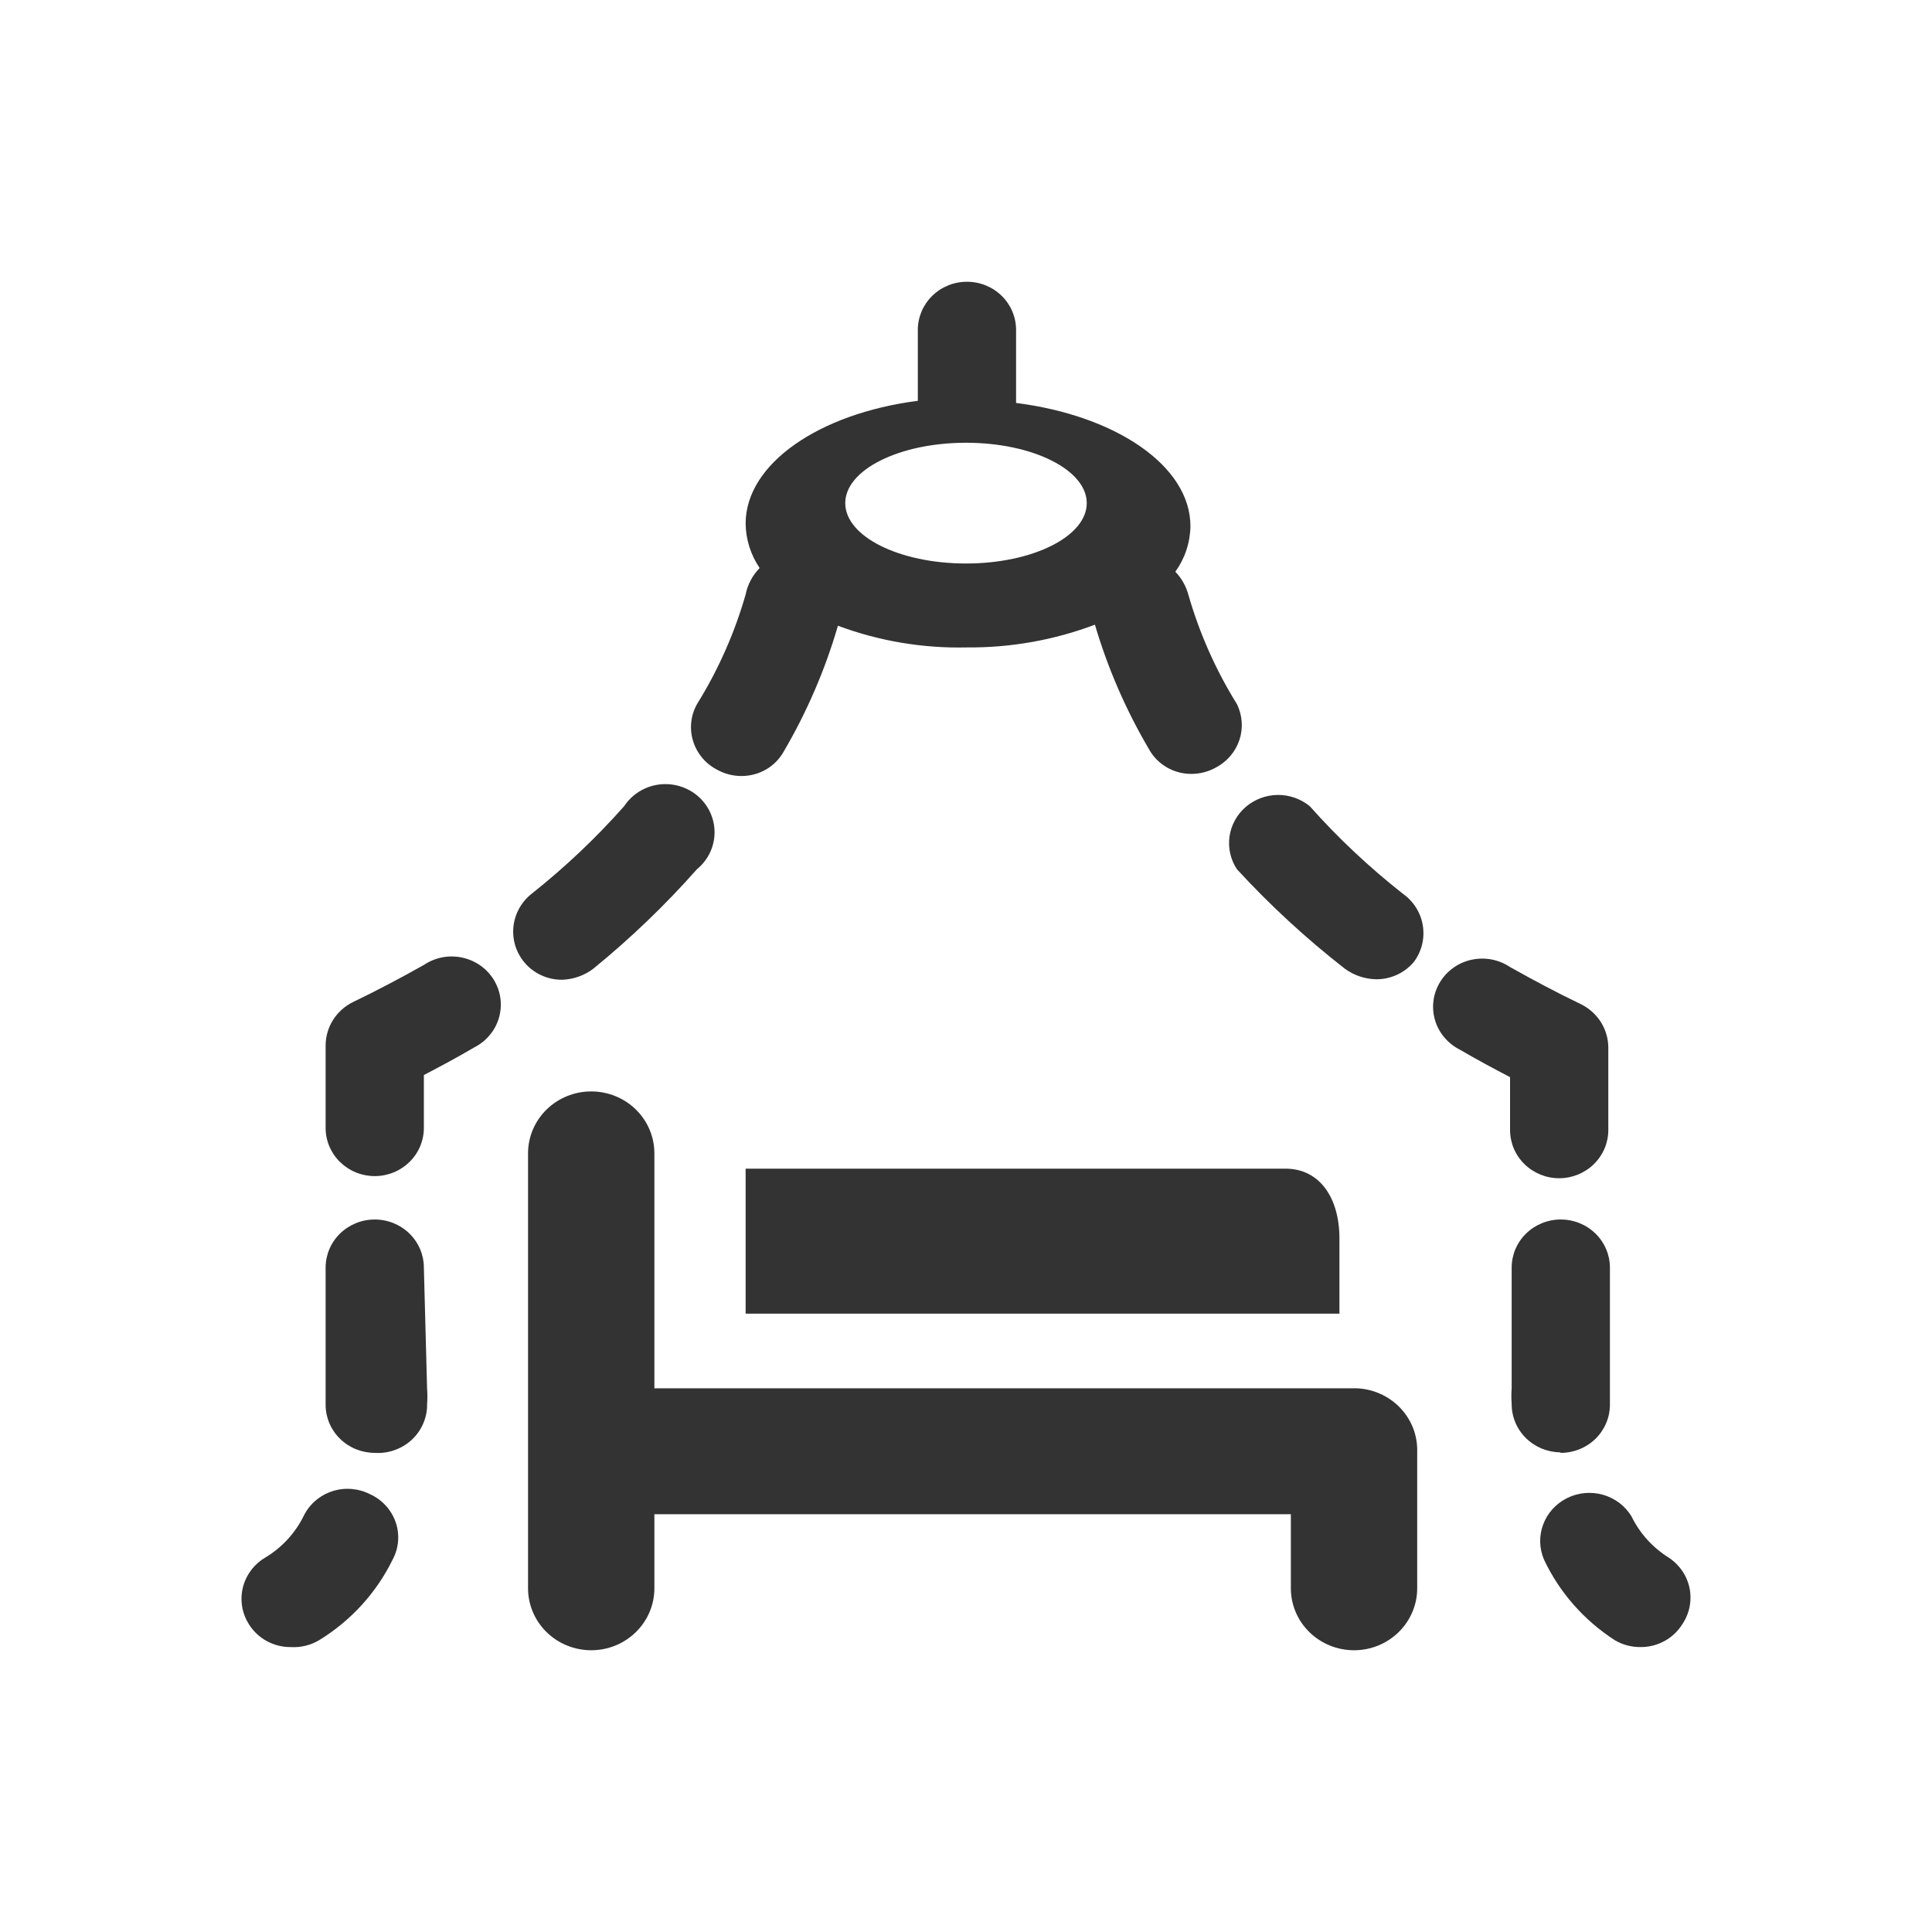
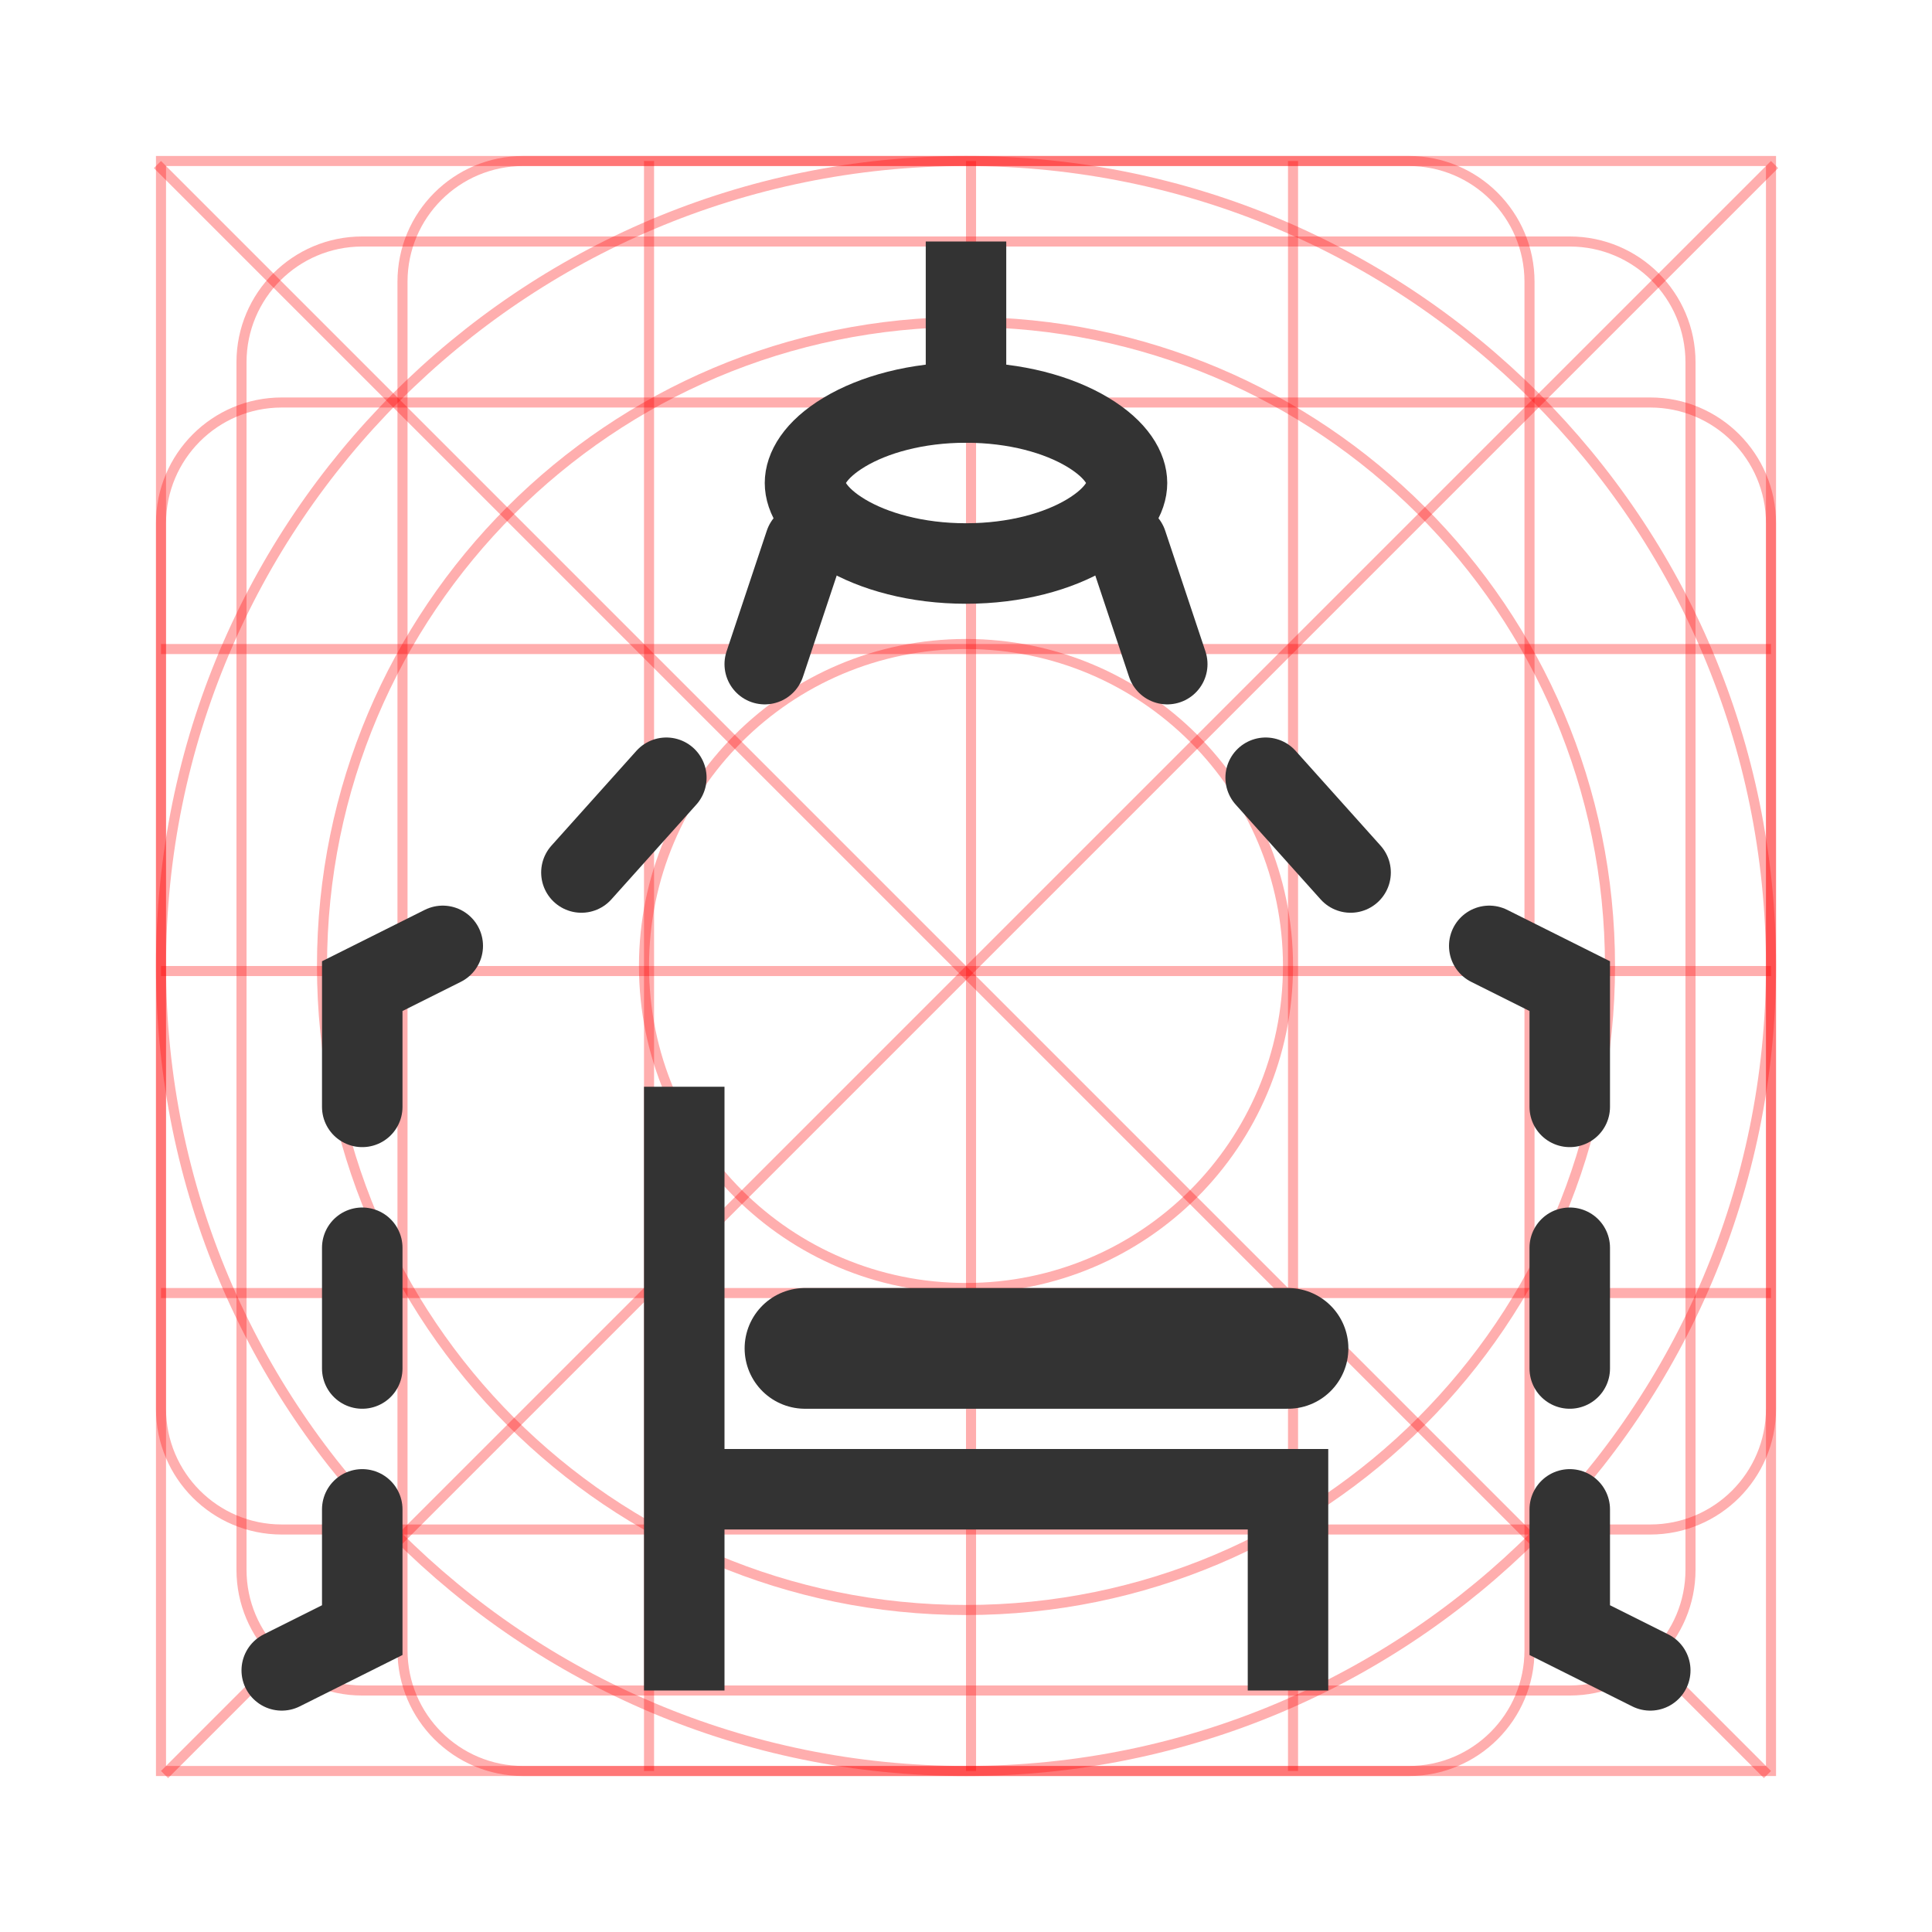
<svg xmlns="http://www.w3.org/2000/svg" width="48" height="48" viewBox="0 0 48 48" fill="none">
-   <path d="M33.587 34.492H16.258V28.654C16.258 28.246 16.093 27.855 15.798 27.566C15.504 27.278 15.105 27.116 14.689 27.116C14.273 27.116 13.873 27.278 13.579 27.566C13.285 27.855 13.119 28.246 13.119 28.654V39.461C13.119 39.869 13.285 40.261 13.579 40.549C13.873 40.838 14.273 41 14.689 41C15.105 41 15.504 40.838 15.798 40.549C16.093 40.261 16.258 39.869 16.258 39.461V37.621H32.071V39.461C32.071 39.869 32.236 40.261 32.531 40.549C32.825 40.838 33.224 41 33.641 41C34.057 41 34.456 40.838 34.75 40.549C35.044 40.261 35.21 39.869 35.21 39.461V36.082C35.217 35.871 35.18 35.661 35.102 35.465C35.023 35.269 34.903 35.09 34.751 34.941C34.599 34.792 34.417 34.675 34.217 34.598C34.016 34.52 33.802 34.484 33.587 34.492Z" fill="#333333" />
-   <path d="M14.742 24.066C15.668 23.311 16.529 22.485 17.317 21.594C17.452 21.483 17.561 21.345 17.636 21.19C17.711 21.034 17.751 20.864 17.753 20.692C17.755 20.52 17.719 20.349 17.648 20.192C17.577 20.034 17.471 19.894 17.34 19.78C17.208 19.666 17.053 19.582 16.884 19.532C16.716 19.482 16.539 19.469 16.365 19.492C16.191 19.516 16.024 19.576 15.876 19.669C15.728 19.762 15.602 19.885 15.507 20.029C14.805 20.822 14.033 21.552 13.2 22.212C12.948 22.415 12.789 22.707 12.756 23.025C12.723 23.342 12.82 23.66 13.026 23.908C13.139 24.044 13.283 24.154 13.445 24.229C13.607 24.304 13.785 24.343 13.964 24.342C14.247 24.332 14.519 24.236 14.742 24.066Z" fill="#333333" />
-   <path fill-rule="evenodd" clip-rule="evenodd" d="M18.417 19.28C18.206 19.279 17.998 19.225 17.814 19.122C17.671 19.048 17.545 18.946 17.443 18.824C17.341 18.701 17.265 18.56 17.219 18.409C17.172 18.257 17.157 18.098 17.174 17.941C17.191 17.783 17.24 17.631 17.318 17.492C17.845 16.643 18.251 15.727 18.525 14.77C18.574 14.523 18.695 14.295 18.873 14.113C18.651 13.785 18.53 13.402 18.525 13.009C18.525 11.523 20.349 10.274 22.803 9.958V8.196C22.803 7.879 22.932 7.575 23.161 7.35C23.39 7.126 23.7 7 24.024 7C24.348 7 24.658 7.126 24.887 7.35C25.116 7.575 25.244 7.879 25.244 8.196V10.011C27.726 10.326 29.576 11.575 29.576 13.074C29.57 13.479 29.439 13.873 29.201 14.205C29.355 14.364 29.465 14.559 29.523 14.77C29.797 15.727 30.203 16.643 30.73 17.492C30.868 17.77 30.89 18.09 30.793 18.384C30.695 18.678 30.485 18.924 30.207 19.07C30.023 19.172 29.815 19.227 29.603 19.227C29.386 19.229 29.173 19.172 28.986 19.063C28.799 18.954 28.646 18.797 28.544 18.61C27.971 17.636 27.521 16.599 27.203 15.52C26.189 15.903 25.11 16.095 24.024 16.085C22.93 16.111 21.841 15.928 20.818 15.546C20.502 16.634 20.051 17.681 19.477 18.662C19.374 18.85 19.222 19.007 19.035 19.116C18.848 19.224 18.635 19.281 18.417 19.28ZM24 14C25.657 14 27 13.328 27 12.5C27 11.672 25.657 11 24 11C22.343 11 21 11.672 21 12.5C21 13.328 22.343 14 24 14Z" fill="#333333" />
-   <path d="M10.531 23.974C9.968 24.289 9.377 24.605 8.774 24.894C8.569 24.994 8.397 25.148 8.276 25.338C8.155 25.529 8.091 25.748 8.09 25.972V28.023C8.09 28.18 8.121 28.336 8.183 28.481C8.244 28.626 8.334 28.758 8.447 28.869C8.561 28.98 8.695 29.069 8.843 29.129C8.991 29.189 9.15 29.22 9.31 29.22C9.471 29.22 9.629 29.189 9.777 29.129C9.925 29.069 10.06 28.98 10.173 28.869C10.287 28.758 10.377 28.626 10.438 28.481C10.499 28.336 10.531 28.18 10.531 28.023V26.709C10.96 26.485 11.376 26.262 11.778 26.025C11.927 25.95 12.058 25.847 12.164 25.72C12.271 25.594 12.349 25.448 12.395 25.291C12.441 25.133 12.454 24.968 12.433 24.806C12.412 24.644 12.356 24.488 12.271 24.347C12.185 24.206 12.071 24.084 11.936 23.989C11.8 23.893 11.646 23.826 11.483 23.791C11.32 23.756 11.152 23.754 10.988 23.785C10.824 23.817 10.668 23.881 10.531 23.974Z" fill="#333333" />
-   <path d="M10.531 31.494C10.531 31.177 10.402 30.872 10.173 30.648C9.944 30.424 9.634 30.298 9.31 30.298C8.987 30.298 8.676 30.424 8.447 30.648C8.218 30.872 8.09 31.177 8.09 31.494V34.636C8.09 34.636 8.09 34.755 8.09 34.913C8.093 35.228 8.223 35.529 8.452 35.75C8.68 35.972 8.989 36.096 9.31 36.096C9.478 36.107 9.647 36.084 9.805 36.027C9.964 35.971 10.109 35.884 10.231 35.77C10.353 35.657 10.45 35.519 10.515 35.367C10.581 35.215 10.614 35.051 10.611 34.886C10.621 34.759 10.621 34.632 10.611 34.505L10.531 31.494Z" fill="#333333" />
-   <path d="M9.19 37.121C9.047 37.049 8.892 37.006 8.732 36.993C8.572 36.98 8.411 36.999 8.259 37.048C8.107 37.097 7.966 37.175 7.845 37.278C7.723 37.381 7.624 37.507 7.553 37.647C7.342 38.082 7.007 38.448 6.588 38.699C6.449 38.781 6.329 38.89 6.234 39.018C6.139 39.146 6.071 39.291 6.033 39.445C5.996 39.599 5.99 39.759 6.016 39.916C6.042 40.072 6.1 40.221 6.185 40.356C6.293 40.529 6.445 40.672 6.626 40.771C6.807 40.87 7.011 40.922 7.218 40.921C7.467 40.937 7.715 40.877 7.929 40.75C8.717 40.267 9.35 39.574 9.753 38.752C9.83 38.609 9.877 38.453 9.89 38.292C9.903 38.132 9.883 37.97 9.83 37.818C9.777 37.665 9.693 37.525 9.583 37.405C9.473 37.285 9.339 37.189 9.19 37.121Z" fill="#333333" />
-   <path d="M34.848 22.2C34.015 21.545 33.243 20.819 32.541 20.03C32.317 19.846 32.033 19.747 31.741 19.75C31.449 19.754 31.168 19.86 30.949 20.049C30.73 20.238 30.587 20.499 30.547 20.782C30.507 21.066 30.572 21.354 30.73 21.595C31.553 22.49 32.45 23.317 33.412 24.067C33.637 24.232 33.909 24.324 34.19 24.33C34.37 24.331 34.547 24.292 34.71 24.217C34.872 24.142 35.016 24.032 35.129 23.896C35.225 23.767 35.294 23.62 35.332 23.465C35.369 23.309 35.375 23.148 35.349 22.99C35.323 22.833 35.265 22.682 35.179 22.546C35.093 22.41 34.98 22.293 34.848 22.2Z" fill="#333333" />
-   <path d="M37.517 28.076C37.517 28.393 37.645 28.698 37.874 28.922C38.103 29.146 38.413 29.273 38.737 29.273C39.061 29.273 39.371 29.146 39.6 28.922C39.829 28.698 39.958 28.393 39.958 28.076V26.025C39.957 25.801 39.892 25.581 39.772 25.391C39.651 25.201 39.478 25.047 39.274 24.947C38.67 24.658 38.08 24.342 37.517 24.026C37.379 23.934 37.224 23.87 37.06 23.838C36.896 23.807 36.727 23.809 36.564 23.844C36.401 23.878 36.247 23.946 36.112 24.042C35.976 24.137 35.862 24.259 35.777 24.4C35.691 24.54 35.636 24.697 35.615 24.859C35.593 25.021 35.606 25.186 35.652 25.343C35.698 25.5 35.777 25.647 35.883 25.773C35.989 25.899 36.121 26.003 36.269 26.078C36.672 26.314 37.087 26.538 37.517 26.761V28.076Z" fill="#333333" />
-   <path d="M38.777 36.096C39.099 36.096 39.407 35.972 39.636 35.75C39.864 35.529 39.994 35.228 39.998 34.913C39.998 34.755 39.998 34.663 39.998 34.65V31.494C39.998 31.177 39.869 30.872 39.64 30.648C39.411 30.424 39.101 30.298 38.777 30.298C38.454 30.298 38.143 30.424 37.914 30.648C37.685 30.872 37.557 31.177 37.557 31.494V34.492C37.547 34.619 37.547 34.746 37.557 34.873C37.555 35.03 37.585 35.186 37.645 35.332C37.704 35.478 37.793 35.611 37.905 35.723C38.017 35.835 38.151 35.925 38.298 35.987C38.445 36.048 38.604 36.081 38.764 36.083L38.777 36.096Z" fill="#333333" />
-   <path d="M41.46 38.699C41.059 38.449 40.739 38.094 40.534 37.674C40.376 37.413 40.123 37.222 39.826 37.137C39.529 37.053 39.211 37.082 38.935 37.219C38.659 37.356 38.446 37.59 38.34 37.875C38.233 38.159 38.241 38.473 38.362 38.752C38.746 39.565 39.355 40.257 40.119 40.75C40.313 40.865 40.536 40.924 40.762 40.921C40.97 40.922 41.173 40.87 41.354 40.771C41.535 40.672 41.687 40.529 41.795 40.356C41.974 40.093 42.039 39.77 41.977 39.46C41.914 39.149 41.728 38.876 41.46 38.699Z" fill="#333333" />
-   <path d="M18.525 32.638H33.278V30.77C33.278 29.771 32.795 29.035 31.937 29.035H18.525V32.638Z" fill="#333333" />
+   <circle cx="24" cy="24" r="8" stroke="#FF0000" stroke-opacity="0.32" stroke-width="0.25" />
+   <circle cx="24" cy="24" r="16" stroke="#FF0000" stroke-opacity="0.32" stroke-width="0.25" />
+   <circle cx="24" cy="24" r="20" stroke="#FF0000" stroke-opacity="0.32" stroke-width="0.25" />
+   <rect x="4" y="4" width="40" height="40" stroke="#FF0000" stroke-opacity="0.32" stroke-width="0.25" />
+   <rect x="10" y="4" width="28" height="40" rx="3" stroke="#FF0000" stroke-opacity="0.32" stroke-width="0.25" />
+   <rect x="6" y="6" width="36" height="36" rx="3" stroke="#FF0000" stroke-opacity="0.32" stroke-width="0.25" />
+   <rect x="44" y="10" width="28" height="40" rx="3" transform="rotate(90 44 10)" stroke="#FF0000" stroke-opacity="0.32" stroke-width="0.25" />
+   <line x1="24.125" y1="4" x2="24.125" y2="44" stroke="#FF0000" stroke-opacity="0.32" stroke-width="0.25" />
+   <line x1="44" y1="24.125" x2="4" y2="24.125" stroke="#FF0000" stroke-opacity="0.32" stroke-width="0.25" />
+   <line x1="44.088" y1="4.088" x2="4.088" y2="44.088" stroke="#FF0000" stroke-opacity="0.32" stroke-width="0.25" />
+   <line x1="43.912" y1="44.088" x2="3.912" y2="4.088" stroke="#FF0000" stroke-opacity="0.32" stroke-width="0.25" />
+   <line x1="44" y1="32.125" x2="4" y2="32.125" stroke="#FF0000" stroke-opacity="0.32" stroke-width="0.25" />
+   <line x1="44" y1="16.125" x2="4" y2="16.125" stroke="#FF0000" stroke-opacity="0.32" stroke-width="0.25" />
+   <line x1="16.125" y1="4" x2="16.125" y2="44" stroke="#FF0000" stroke-opacity="0.32" stroke-width="0.25" />
+   <line x1="32.125" y1="4" x2="32.125" y2="44" stroke="#FF0000" stroke-opacity="0.32" stroke-width="0.25" />
+   <path d="M28 12C28 12.339 27.766 12.817 27.021 13.264C26.296 13.699 25.231 14 24 14C22.769 14 21.704 13.699 20.979 13.264C20.234 12.817 20 12.339 20 12C20 11.661 20.234 11.183 20.979 10.736C21.704 10.301 22.769 10 24 10C25.231 10 26.296 10.301 27.021 10.736C27.766 11.183 28 11.661 28 12Z" stroke="#333333" stroke-width="2" />
+   <line x1="24" y1="11" x2="24" y2="6" stroke="#333333" stroke-width="2" />
+   <path d="M20 13.5L19 16.5" stroke="#333333" stroke-width="2" stroke-linecap="round" />
+   <path d="M16.555 19.323L14.445 21.677" stroke="#333333" stroke-width="2" stroke-linecap="round" />
+   <path d="M11 23.5L9 24.5V27.5" stroke="#333333" stroke-width="2" stroke-linecap="round" />
+   <path d="M7 41.5L9 40.5L9 37.5" stroke="#333333" stroke-width="2" stroke-linecap="round" />
+   <path d="M9 31V34" stroke="#333333" stroke-width="2" stroke-linecap="round" />
+   <path d="M28 13.5L29 16.5" stroke="#333333" stroke-width="2" stroke-linecap="round" />
+   <path d="M31.445 19.323L33.555 21.677" stroke="#333333" stroke-width="2" stroke-linecap="round" />
+   <path d="M37 23.5L39 24.5V27.5" stroke="#333333" stroke-width="2" stroke-linecap="round" />
+   <path d="M41 41.5L39 40.5L39 37.5" stroke="#333333" stroke-width="2" stroke-linecap="round" />
+   <path d="M39 31V34" stroke="#333333" stroke-width="2" stroke-linecap="round" />
+   <path d="M17 27L17 42" stroke="#333333" stroke-width="2" />
+   <path d="M17 37H32V42" stroke="#333333" stroke-width="2" />
+   <path d="M32 33.5H20" stroke="#333333" stroke-width="3" stroke-linecap="round" />
</svg>
